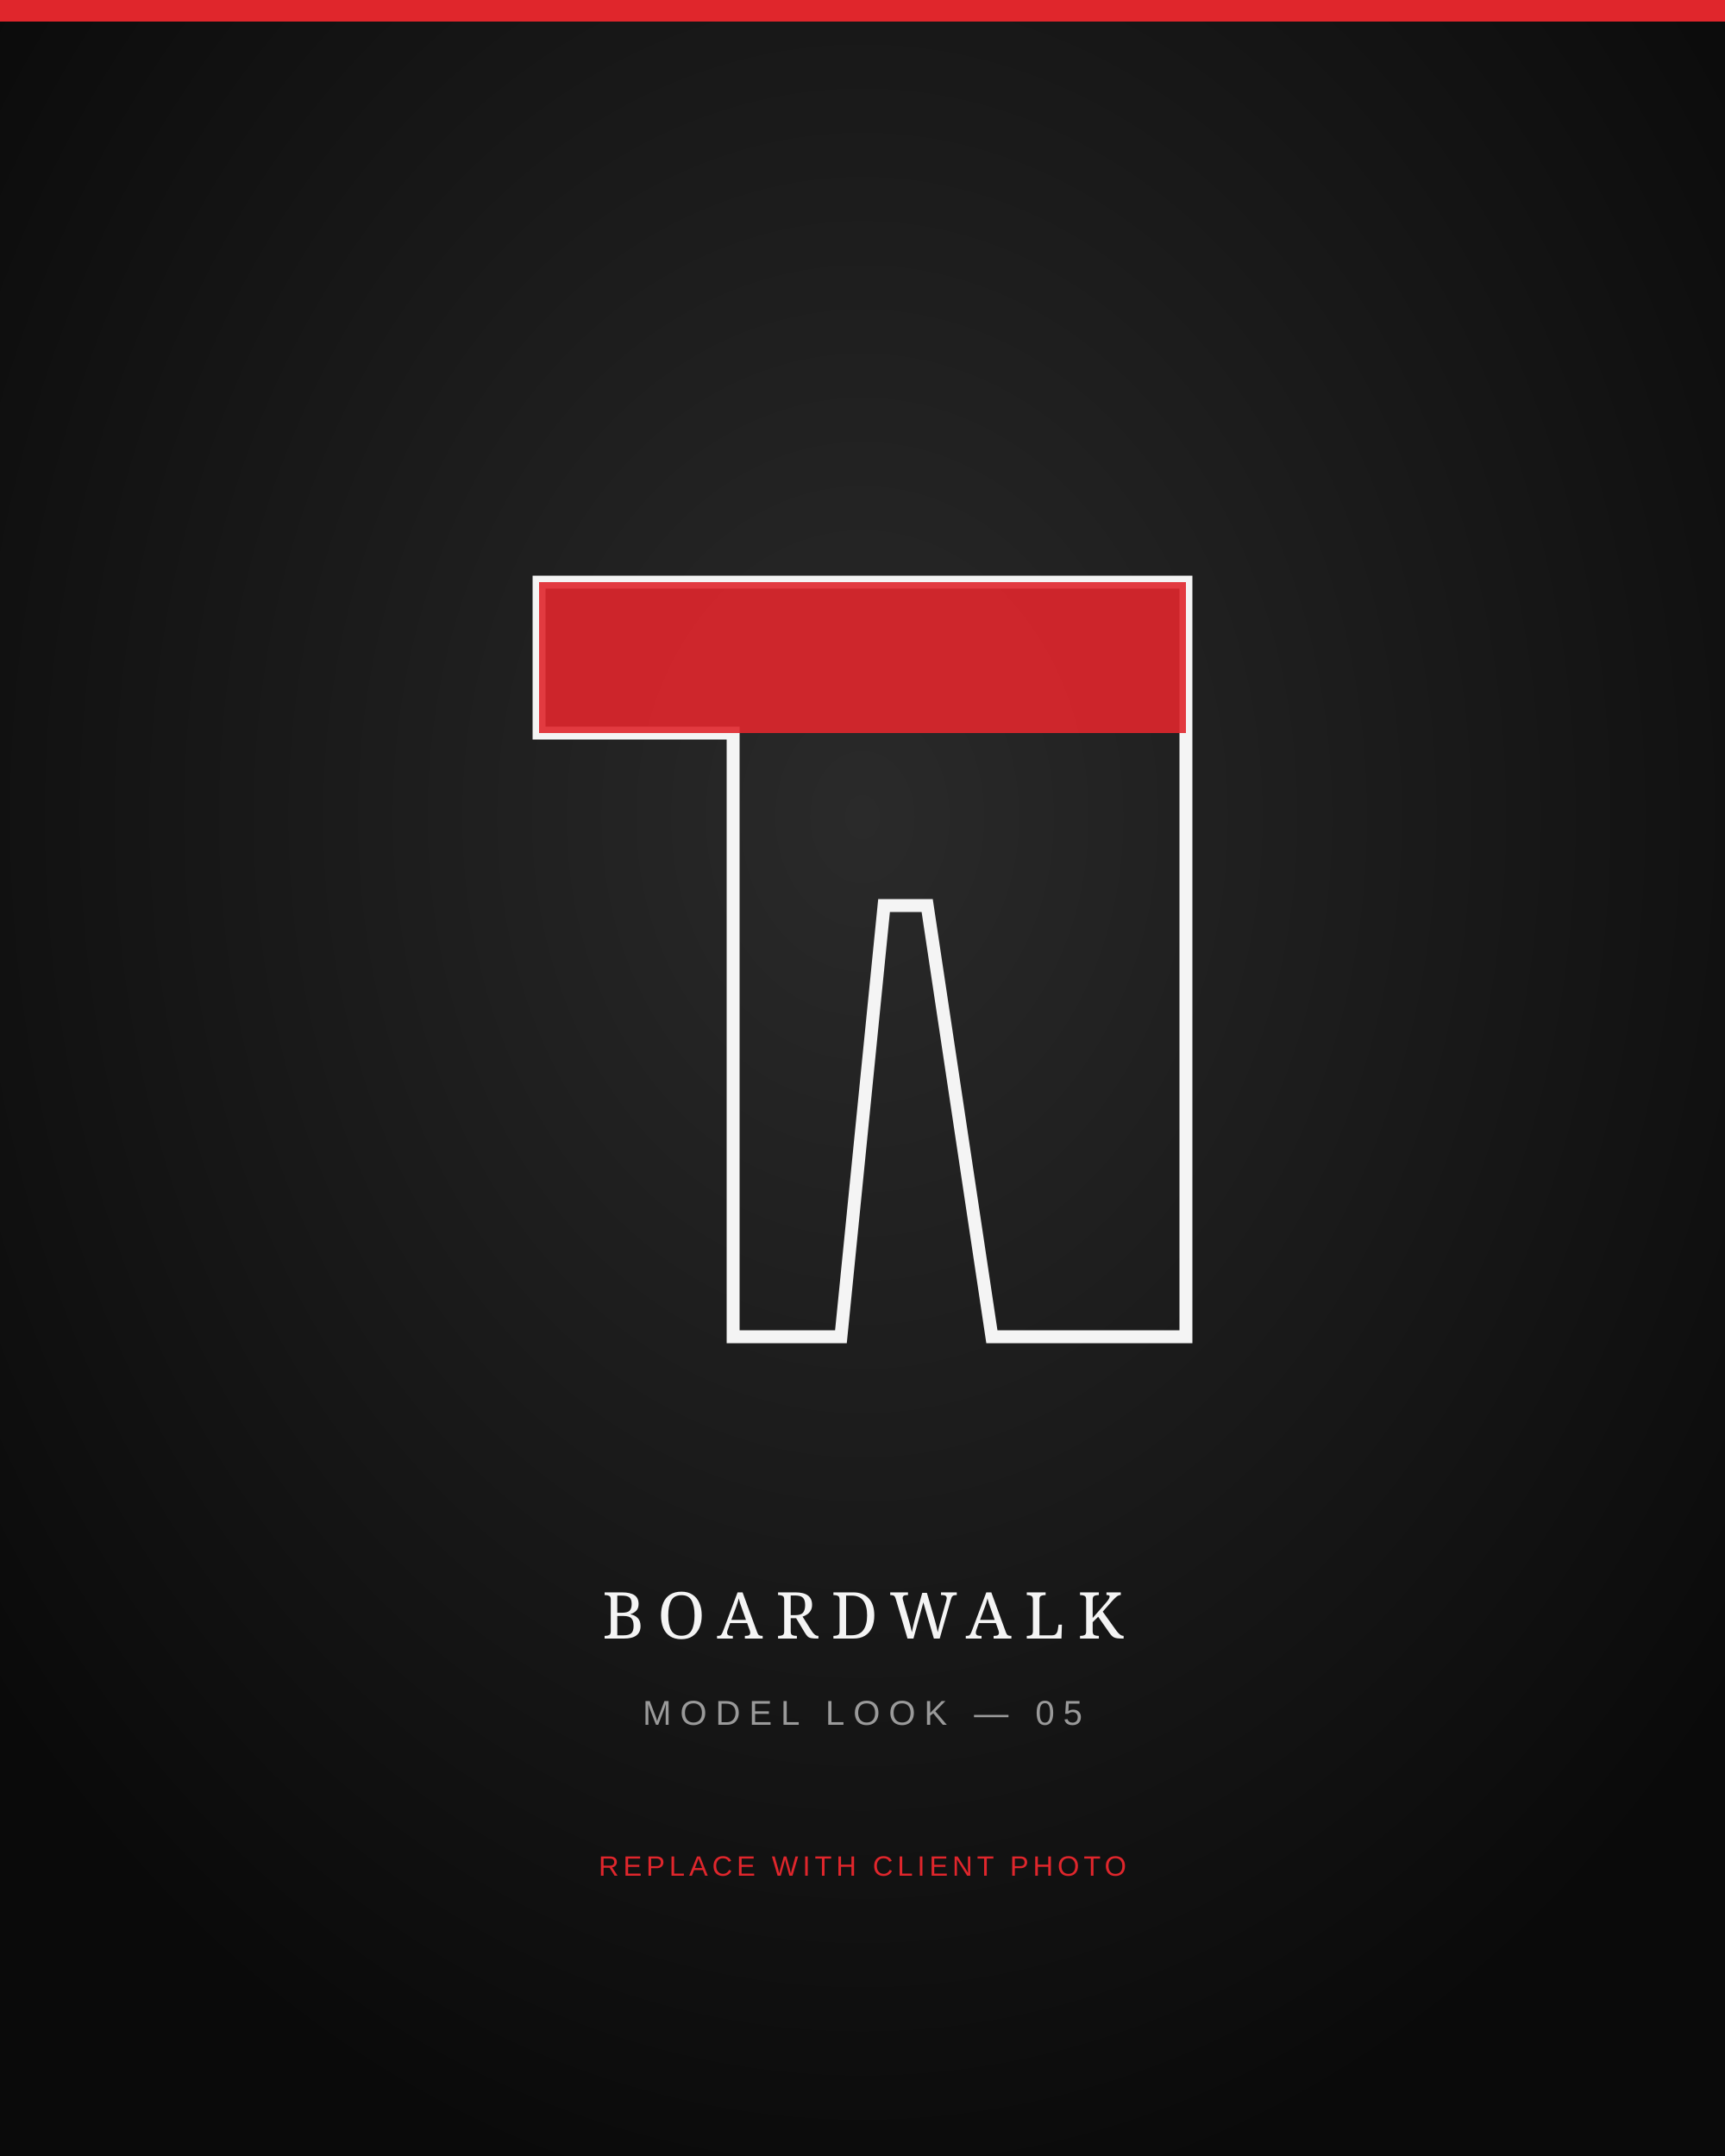
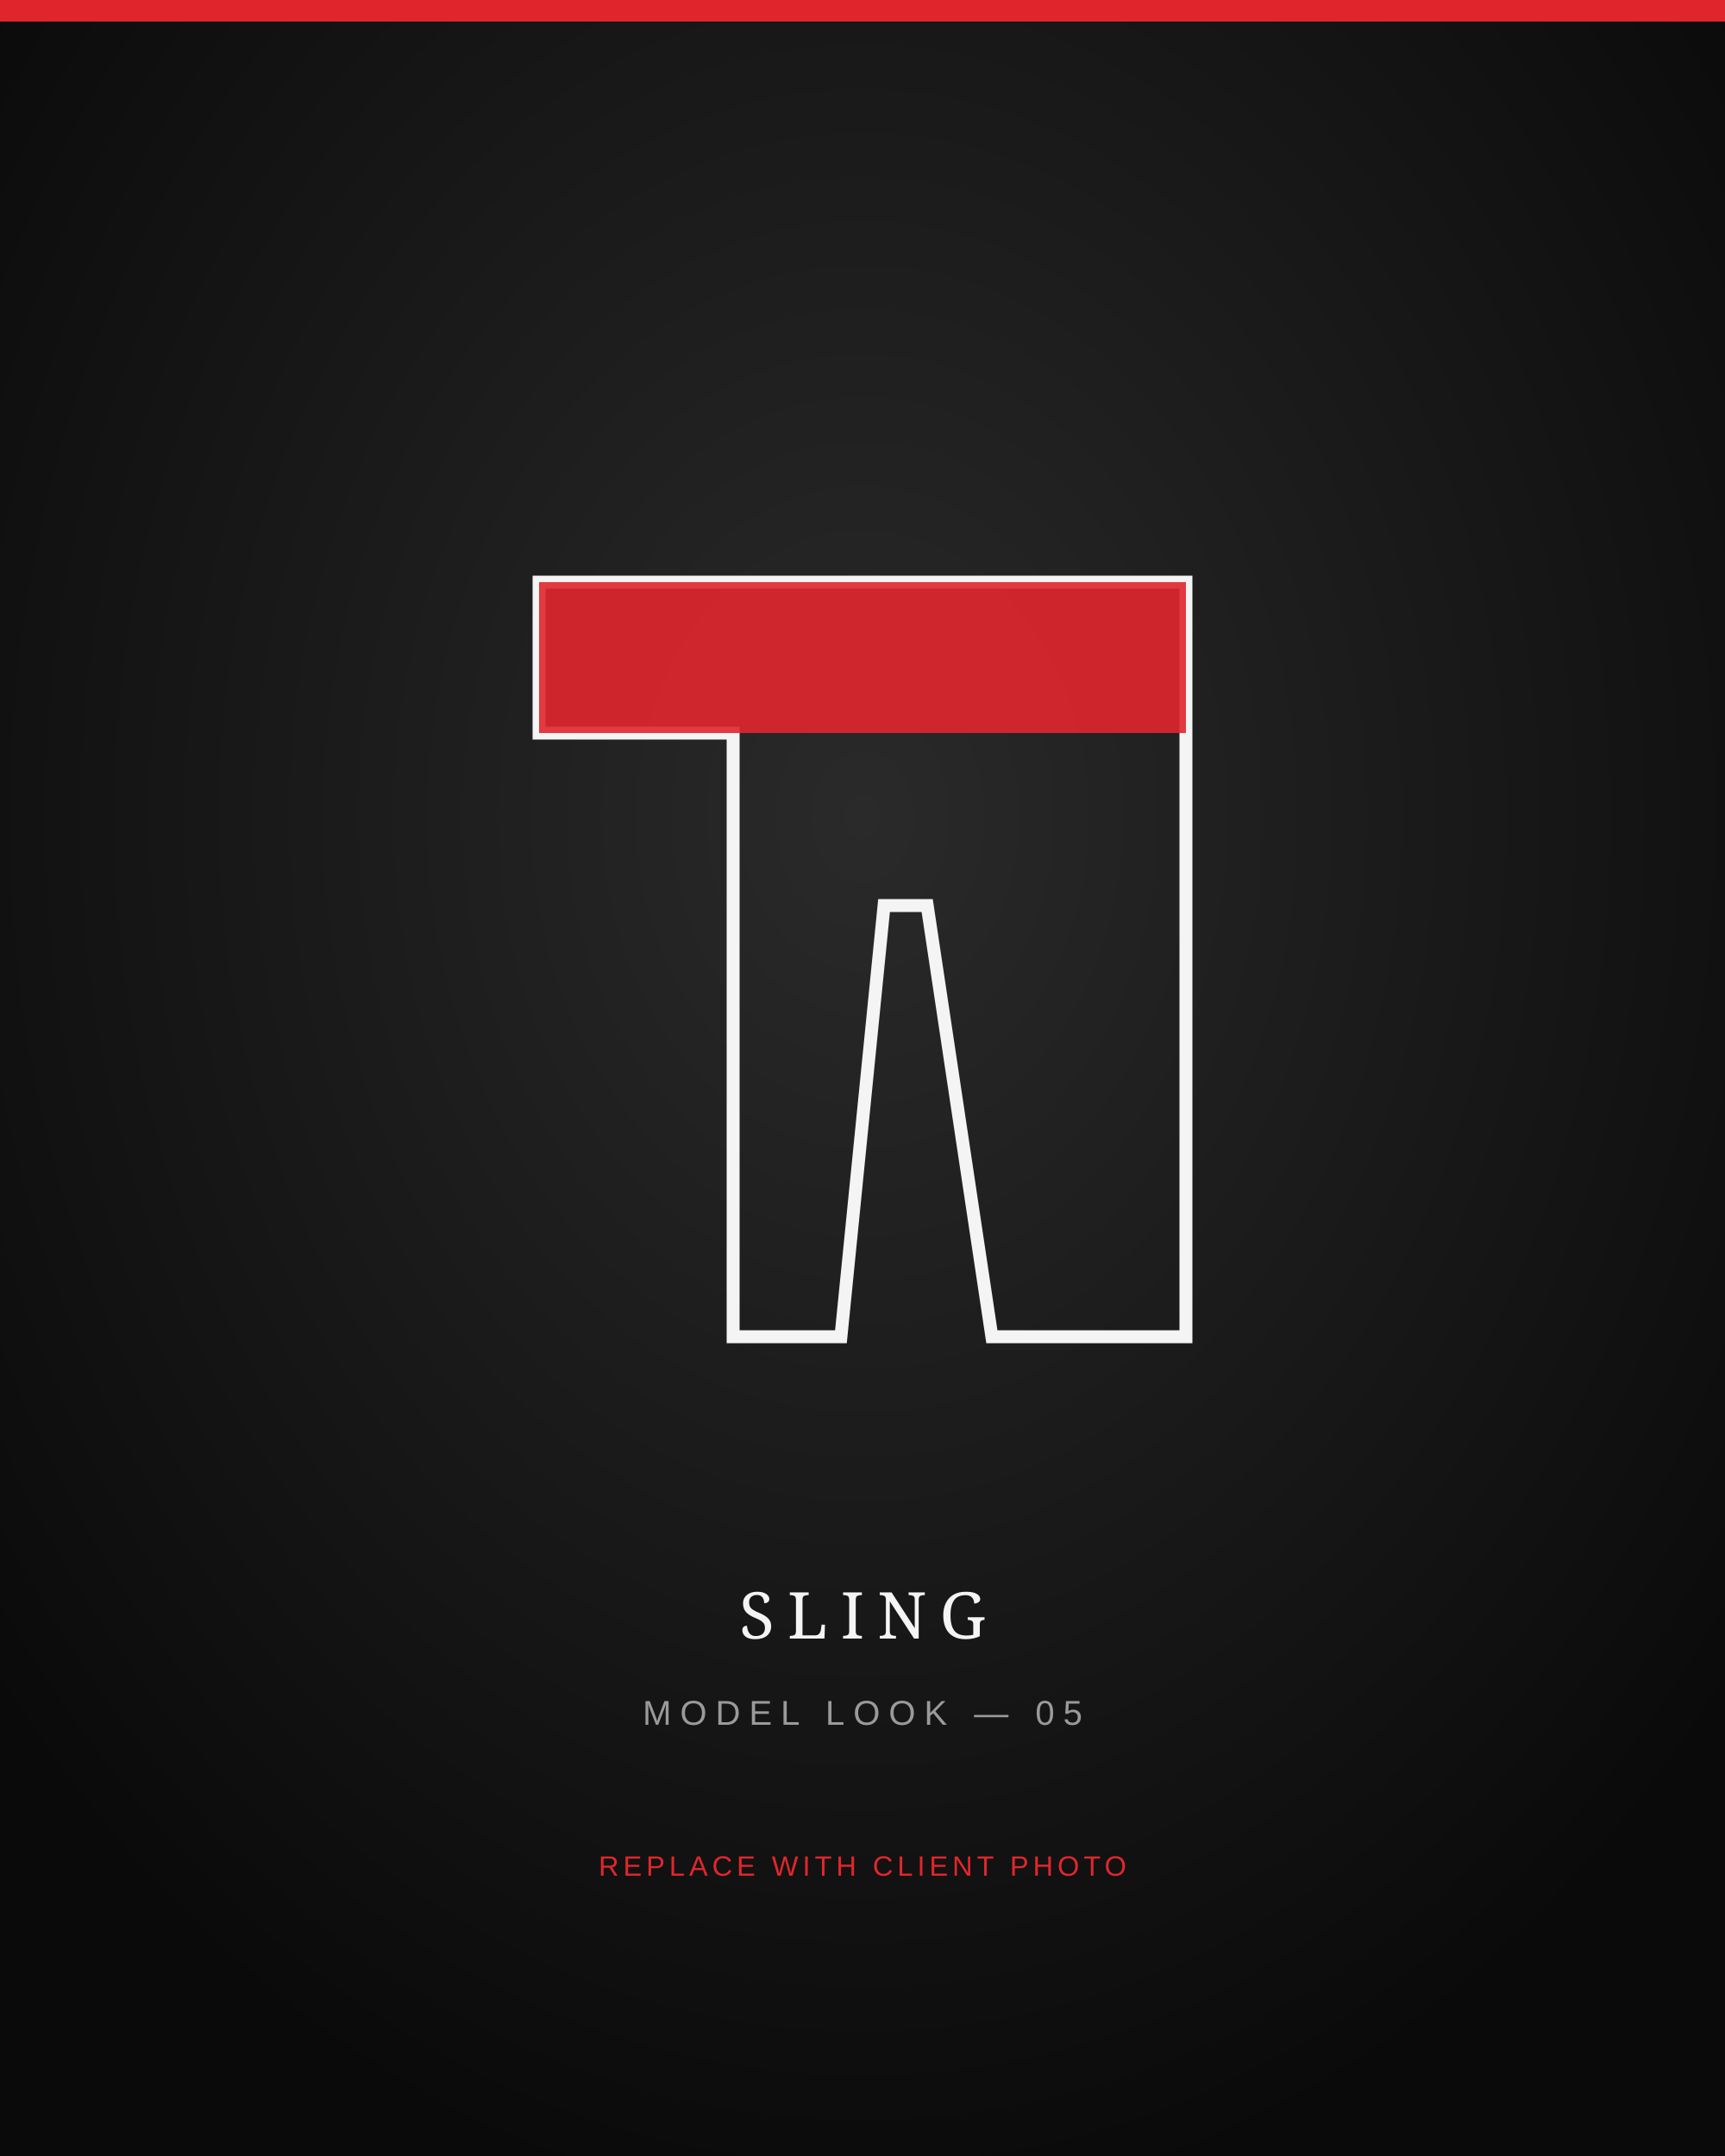
<svg xmlns="http://www.w3.org/2000/svg" viewBox="0 0 800 1000">
  <defs>
    <radialGradient id="glow5" cx="50%" cy="38%" r="65%">
      <stop offset="0%" stop-color="#2a2a2a" />
      <stop offset="100%" stop-color="#0a0a0a" />
    </radialGradient>
  </defs>
  <rect width="800" height="1000" fill="url(#glow5)" />
  <rect x="0" y="0" width="800" height="10" fill="#e0262c" />
  <g transform="translate(400,430) scale(-1,1)">
    <path d="M-150,-160 L150,-160 L150,-90 L60,-90 L60,190 L10,190 L-10,-10 L-30,-10 L-60,190 L-150,190 Z" fill="none" stroke="#f4f4f4" stroke-width="6" />
    <path d="M-150,-160 L150,-160 L150,-90 L-150,-90 Z" fill="#e0262c" opacity="0.9" />
  </g>
-   <text x="400" y="760" text-anchor="middle" fill="#f4f4f4" font-family="Georgia, serif" font-size="30" letter-spacing="6">BOARDWALK</text>
+   <text x="400" y="760" text-anchor="middle" fill="#f4f4f4" font-family="Georgia, serif" font-size="30" letter-spacing="6">SLING</text>
  <text x="400" y="800" text-anchor="middle" fill="#9a9a9a" font-family="Arial, sans-serif" font-size="16" letter-spacing="4">MODEL LOOK — 05</text>
  <text x="400" y="870" text-anchor="middle" fill="#e0262c" font-family="Arial, sans-serif" font-size="13" letter-spacing="2">REPLACE WITH CLIENT PHOTO</text>
</svg>
